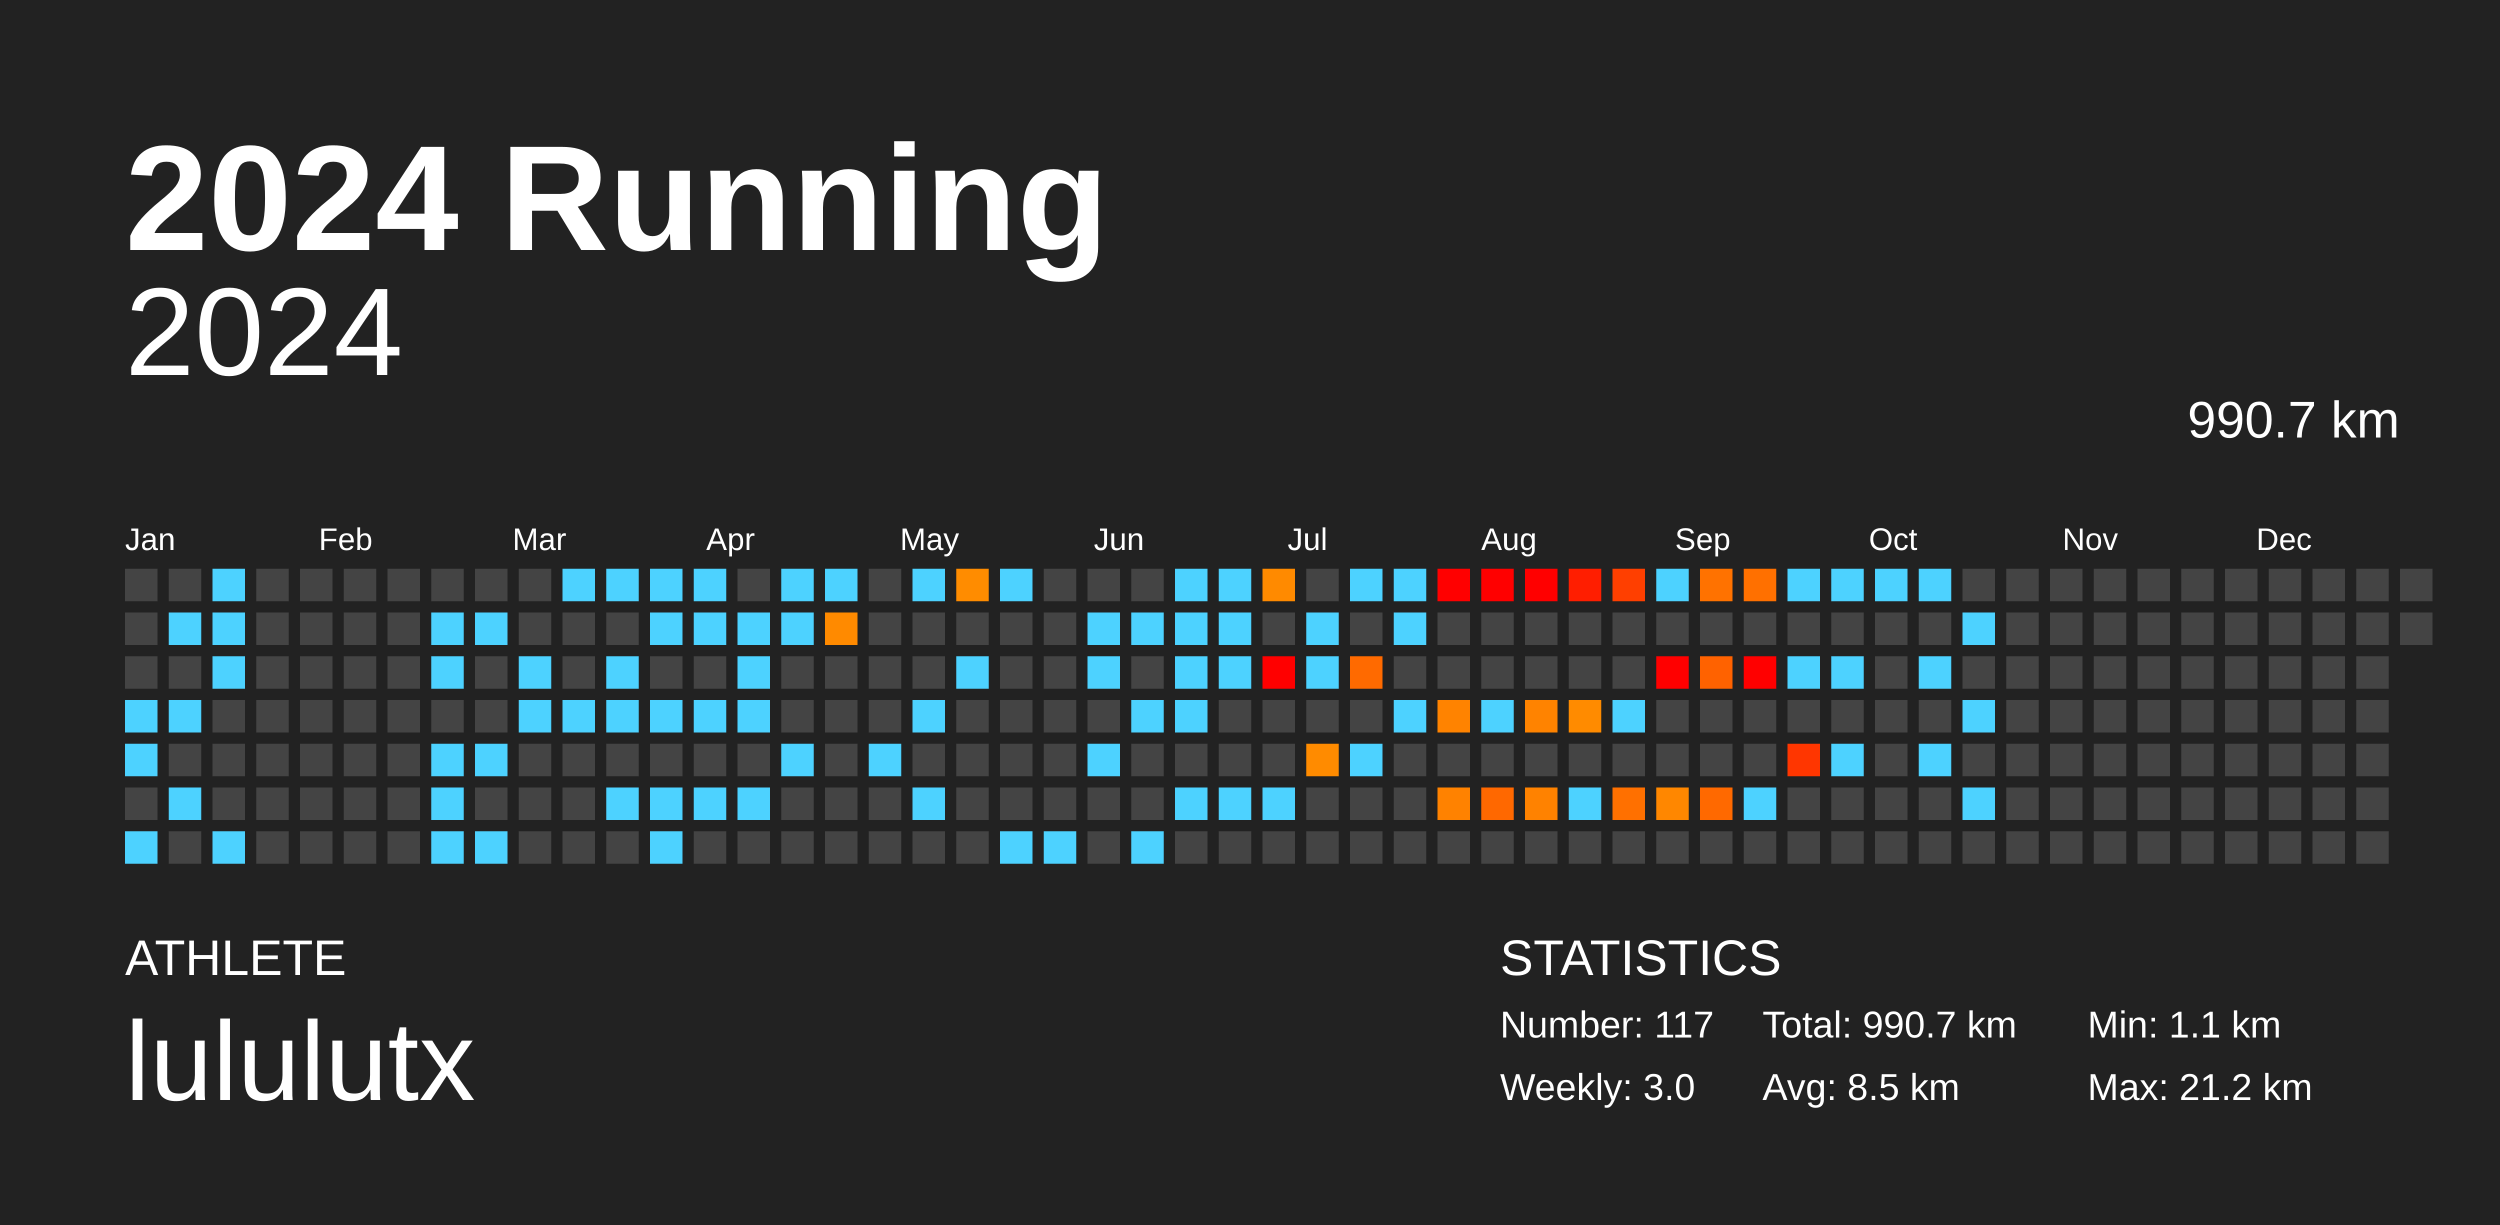
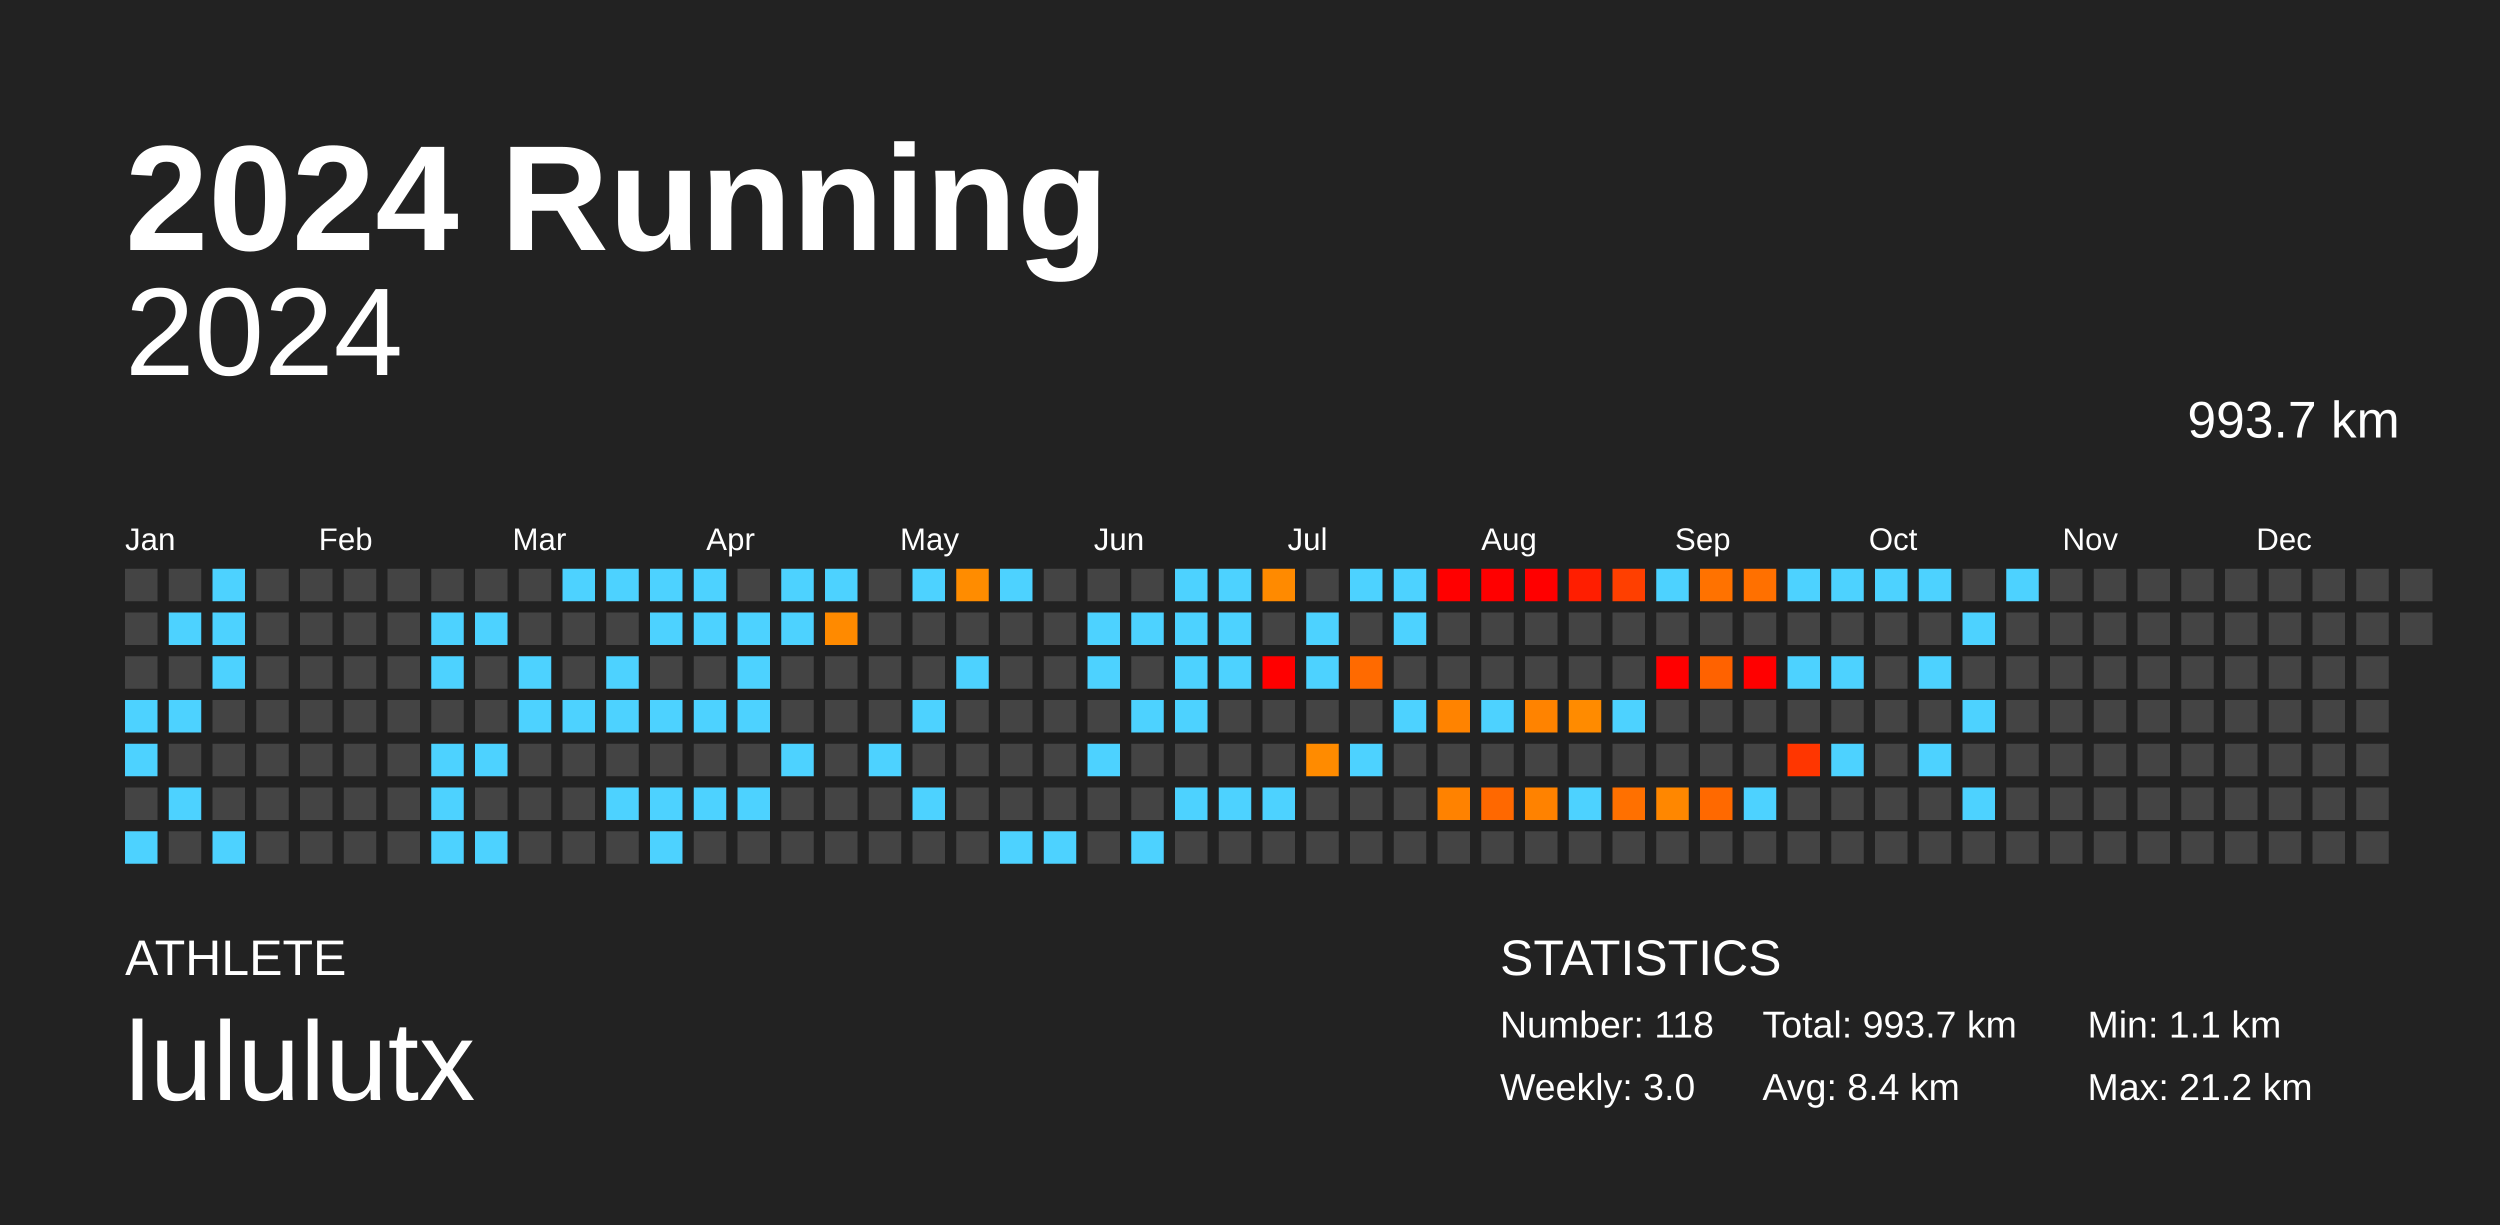
<svg xmlns="http://www.w3.org/2000/svg" baseProfile="full" height="98mm" version="1.1" viewBox="0,0,200,98" width="200mm">
  <defs />
  <rect fill="#222222" height="98" width="200" x="0" y="0" />
  <text fill="#FFFFFF" style="font-size:12px; font-family:Arial; font-weight:bold;" x="10" y="20">2024 Running</text>
  <text fill="#FFFFFF" style="font-size:4px; font-family:Arial" x="10" y="78">ATHLETE</text>
  <text fill="#FFFFFF" style="font-size:9px; font-family:Arial" x="10" y="88">lululutx</text>
  <text fill="#FFFFFF" style="font-size:4px; font-family:Arial" x="120" y="78">STATISTICS</text>
-   <text fill="#FFFFFF" style="font-size:3px; font-family:Arial" x="120" y="83">Number: 117</text>
+   <text fill="#FFFFFF" style="font-size:3px; font-family:Arial" x="120" y="83">Number: 118</text>
  <text fill="#FFFFFF" style="font-size:3px; font-family:Arial" x="120" y="88">Weekly: 3.0</text>
-   <text fill="#FFFFFF" style="font-size:3px; font-family:Arial" x="141" y="83">Total: 990.7 km</text>
-   <text fill="#FFFFFF" style="font-size:3px; font-family:Arial" x="141" y="88">Avg: 8.5 km</text>
+   <text fill="#FFFFFF" style="font-size:3px; font-family:Arial" x="141" y="83">Total: 993.7 km</text>
+   <text fill="#FFFFFF" style="font-size:3px; font-family:Arial" x="141" y="88">Avg: 8.4 km</text>
  <text fill="#FFFFFF" style="font-size:3px; font-family:Arial" x="167" y="83">Min: 1.1 km</text>
  <text fill="#FFFFFF" style="font-size:3px; font-family:Arial" x="167" y="88">Max: 21.2 km</text>
  <text alignment-baseline="hanging" fill="#FFFFFF" style="font-size:10.0px; font-family:Arial;" x="10" y="30">2024</text>
-   <text alignment-baseline="hanging" fill="#FFFFFF" style="font-size:4.125px; font-family:Arial;" x="175" y="35">990.7 km</text>
+   <text alignment-baseline="hanging" fill="#FFFFFF" style="font-size:4.125px; font-family:Arial;" x="175" y="35">993.7 km</text>
  <text fill="#FFFFFF" style="font-size:2.5px; font-family:Arial" x="10.0" y="44">Jan</text>
  <text fill="#FFFFFF" style="font-size:2.5px; font-family:Arial" x="25.5" y="44">Feb</text>
  <text fill="#FFFFFF" style="font-size:2.5px; font-family:Arial" x="41.0" y="44">Mar</text>
  <text fill="#FFFFFF" style="font-size:2.5px; font-family:Arial" x="56.5" y="44">Apr</text>
  <text fill="#FFFFFF" style="font-size:2.5px; font-family:Arial" x="72.0" y="44">May</text>
  <text fill="#FFFFFF" style="font-size:2.5px; font-family:Arial" x="87.5" y="44">Jun</text>
  <text fill="#FFFFFF" style="font-size:2.5px; font-family:Arial" x="103.0" y="44">Jul</text>
  <text fill="#FFFFFF" style="font-size:2.5px; font-family:Arial" x="118.5" y="44">Aug</text>
  <text fill="#FFFFFF" style="font-size:2.5px; font-family:Arial" x="134.0" y="44">Sep</text>
  <text fill="#FFFFFF" style="font-size:2.5px; font-family:Arial" x="149.5" y="44">Oct</text>
  <text fill="#FFFFFF" style="font-size:2.5px; font-family:Arial" x="165.0" y="44">Nov</text>
  <text fill="#FFFFFF" style="font-size:2.5px; font-family:Arial" x="180.5" y="44">Dec</text>
  <rect fill="#444444" height="2.6" width="2.6" x="10.0" y="45.5" />
  <rect fill="#444444" height="2.6" width="2.6" x="10.0" y="49.0" />
  <rect fill="#444444" height="2.6" width="2.6" x="10.0" y="52.5" />
  <rect fill="#4dd2ff" height="2.6" width="2.6" x="10.0" y="56.0" />
  <rect fill="#4dd2ff" height="2.6" width="2.6" x="10.0" y="59.5" />
  <rect fill="#444444" height="2.6" width="2.6" x="10.0" y="63.0" />
  <rect fill="#4dd2ff" height="2.6" width="2.6" x="10.0" y="66.5" />
  <rect fill="#444444" height="2.6" width="2.6" x="13.5" y="45.5" />
  <rect fill="#4dd2ff" height="2.6" width="2.6" x="13.5" y="49.0" />
  <rect fill="#444444" height="2.6" width="2.6" x="13.5" y="52.5" />
  <rect fill="#4dd2ff" height="2.6" width="2.6" x="13.5" y="56.0" />
  <rect fill="#444444" height="2.6" width="2.6" x="13.5" y="59.5" />
  <rect fill="#4dd2ff" height="2.6" width="2.6" x="13.5" y="63.0" />
  <rect fill="#444444" height="2.6" width="2.6" x="13.5" y="66.5" />
  <rect fill="#4dd2ff" height="2.6" width="2.6" x="17.0" y="45.5" />
  <rect fill="#4dd2ff" height="2.6" width="2.6" x="17.0" y="49.0" />
  <rect fill="#4dd2ff" height="2.6" width="2.6" x="17.0" y="52.5" />
  <rect fill="#444444" height="2.6" width="2.6" x="17.0" y="56.0" />
  <rect fill="#444444" height="2.6" width="2.6" x="17.0" y="59.5" />
  <rect fill="#444444" height="2.6" width="2.6" x="17.0" y="63.0" />
  <rect fill="#4dd2ff" height="2.6" width="2.6" x="17.0" y="66.5" />
  <rect fill="#444444" height="2.6" width="2.6" x="20.5" y="45.5" />
  <rect fill="#444444" height="2.6" width="2.6" x="20.5" y="49.0" />
  <rect fill="#444444" height="2.6" width="2.6" x="20.5" y="52.5" />
  <rect fill="#444444" height="2.6" width="2.6" x="20.5" y="56.0" />
  <rect fill="#444444" height="2.6" width="2.6" x="20.5" y="59.5" />
  <rect fill="#444444" height="2.6" width="2.6" x="20.5" y="63.0" />
  <rect fill="#444444" height="2.6" width="2.6" x="20.5" y="66.5" />
  <rect fill="#444444" height="2.6" width="2.6" x="24.0" y="45.5" />
  <rect fill="#444444" height="2.6" width="2.6" x="24.0" y="49.0" />
  <rect fill="#444444" height="2.6" width="2.6" x="24.0" y="52.5" />
  <rect fill="#444444" height="2.6" width="2.6" x="24.0" y="56.0" />
  <rect fill="#444444" height="2.6" width="2.6" x="24.0" y="59.5" />
  <rect fill="#444444" height="2.6" width="2.6" x="24.0" y="63.0" />
  <rect fill="#444444" height="2.6" width="2.6" x="24.0" y="66.5" />
  <rect fill="#444444" height="2.6" width="2.6" x="27.5" y="45.5" />
  <rect fill="#444444" height="2.6" width="2.6" x="27.5" y="49.0" />
  <rect fill="#444444" height="2.6" width="2.6" x="27.5" y="52.5" />
  <rect fill="#444444" height="2.6" width="2.6" x="27.5" y="56.0" />
  <rect fill="#444444" height="2.6" width="2.6" x="27.5" y="59.5" />
  <rect fill="#444444" height="2.6" width="2.6" x="27.5" y="63.0" />
  <rect fill="#444444" height="2.6" width="2.6" x="27.5" y="66.5" />
  <rect fill="#444444" height="2.6" width="2.6" x="31.0" y="45.5" />
  <rect fill="#444444" height="2.6" width="2.6" x="31.0" y="49.0" />
  <rect fill="#444444" height="2.6" width="2.6" x="31.0" y="52.5" />
  <rect fill="#444444" height="2.6" width="2.6" x="31.0" y="56.0" />
  <rect fill="#444444" height="2.6" width="2.6" x="31.0" y="59.5" />
  <rect fill="#444444" height="2.6" width="2.6" x="31.0" y="63.0" />
  <rect fill="#444444" height="2.6" width="2.6" x="31.0" y="66.5" />
  <rect fill="#444444" height="2.6" width="2.6" x="34.5" y="45.5" />
  <rect fill="#4dd2ff" height="2.6" width="2.6" x="34.5" y="49.0" />
  <rect fill="#4dd2ff" height="2.6" width="2.6" x="34.5" y="52.5" />
  <rect fill="#444444" height="2.6" width="2.6" x="34.5" y="56.0" />
  <rect fill="#4dd2ff" height="2.6" width="2.6" x="34.5" y="59.5" />
  <rect fill="#4dd2ff" height="2.6" width="2.6" x="34.5" y="63.0" />
  <rect fill="#4dd2ff" height="2.6" width="2.6" x="34.5" y="66.5" />
  <rect fill="#444444" height="2.6" width="2.6" x="38.0" y="45.5" />
  <rect fill="#4dd2ff" height="2.6" width="2.6" x="38.0" y="49.0" />
  <rect fill="#444444" height="2.6" width="2.6" x="38.0" y="52.5" />
  <rect fill="#444444" height="2.6" width="2.6" x="38.0" y="56.0" />
  <rect fill="#4dd2ff" height="2.6" width="2.6" x="38.0" y="59.5" />
  <rect fill="#444444" height="2.6" width="2.6" x="38.0" y="63.0" />
  <rect fill="#4dd2ff" height="2.6" width="2.6" x="38.0" y="66.5" />
  <rect fill="#444444" height="2.6" width="2.6" x="41.5" y="45.5" />
  <rect fill="#444444" height="2.6" width="2.6" x="41.5" y="49.0" />
  <rect fill="#4dd2ff" height="2.6" width="2.6" x="41.5" y="52.5" />
  <rect fill="#4dd2ff" height="2.6" width="2.6" x="41.5" y="56.0" />
  <rect fill="#444444" height="2.6" width="2.6" x="41.5" y="59.5" />
  <rect fill="#444444" height="2.6" width="2.6" x="41.5" y="63.0" />
  <rect fill="#444444" height="2.6" width="2.6" x="41.5" y="66.5" />
  <rect fill="#4dd2ff" height="2.6" width="2.6" x="45.0" y="45.5" />
  <rect fill="#444444" height="2.6" width="2.6" x="45.0" y="49.0" />
  <rect fill="#444444" height="2.6" width="2.6" x="45.0" y="52.5" />
  <rect fill="#4dd2ff" height="2.6" width="2.6" x="45.0" y="56.0" />
  <rect fill="#444444" height="2.6" width="2.6" x="45.0" y="59.5" />
  <rect fill="#444444" height="2.6" width="2.6" x="45.0" y="63.0" />
  <rect fill="#444444" height="2.6" width="2.6" x="45.0" y="66.5" />
  <rect fill="#4dd2ff" height="2.6" width="2.6" x="48.5" y="45.5" />
  <rect fill="#444444" height="2.6" width="2.6" x="48.5" y="49.0" />
  <rect fill="#4dd2ff" height="2.6" width="2.6" x="48.5" y="52.5" />
  <rect fill="#4dd2ff" height="2.6" width="2.6" x="48.5" y="56.0" />
  <rect fill="#444444" height="2.6" width="2.6" x="48.5" y="59.5" />
  <rect fill="#4dd2ff" height="2.6" width="2.6" x="48.5" y="63.0" />
  <rect fill="#444444" height="2.6" width="2.6" x="48.5" y="66.5" />
  <rect fill="#4dd2ff" height="2.6" width="2.6" x="52.0" y="45.5" />
  <rect fill="#4dd2ff" height="2.6" width="2.6" x="52.0" y="49.0" />
  <rect fill="#444444" height="2.6" width="2.6" x="52.0" y="52.5" />
  <rect fill="#4dd2ff" height="2.6" width="2.6" x="52.0" y="56.0" />
  <rect fill="#444444" height="2.6" width="2.6" x="52.0" y="59.5" />
  <rect fill="#4dd2ff" height="2.6" width="2.6" x="52.0" y="63.0" />
  <rect fill="#4dd2ff" height="2.6" width="2.6" x="52.0" y="66.5" />
  <rect fill="#4dd2ff" height="2.6" width="2.6" x="55.5" y="45.5" />
  <rect fill="#4dd2ff" height="2.6" width="2.6" x="55.5" y="49.0" />
  <rect fill="#444444" height="2.6" width="2.6" x="55.5" y="52.5" />
  <rect fill="#4dd2ff" height="2.6" width="2.6" x="55.5" y="56.0" />
  <rect fill="#444444" height="2.6" width="2.6" x="55.5" y="59.5" />
  <rect fill="#4dd2ff" height="2.6" width="2.6" x="55.5" y="63.0" />
  <rect fill="#444444" height="2.6" width="2.6" x="55.5" y="66.5" />
  <rect fill="#444444" height="2.6" width="2.6" x="59.0" y="45.5" />
  <rect fill="#4dd2ff" height="2.6" width="2.6" x="59.0" y="49.0" />
  <rect fill="#4dd2ff" height="2.6" width="2.6" x="59.0" y="52.5" />
  <rect fill="#4dd2ff" height="2.6" width="2.6" x="59.0" y="56.0" />
  <rect fill="#444444" height="2.6" width="2.6" x="59.0" y="59.5" />
  <rect fill="#4dd2ff" height="2.6" width="2.6" x="59.0" y="63.0" />
  <rect fill="#444444" height="2.6" width="2.6" x="59.0" y="66.5" />
  <rect fill="#4dd2ff" height="2.6" width="2.6" x="62.5" y="45.5" />
  <rect fill="#4dd2ff" height="2.6" width="2.6" x="62.5" y="49.0" />
  <rect fill="#444444" height="2.6" width="2.6" x="62.5" y="52.5" />
  <rect fill="#444444" height="2.6" width="2.6" x="62.5" y="56.0" />
  <rect fill="#4dd2ff" height="2.6" width="2.6" x="62.5" y="59.5" />
  <rect fill="#444444" height="2.6" width="2.6" x="62.5" y="63.0" />
  <rect fill="#444444" height="2.6" width="2.6" x="62.5" y="66.5" />
  <rect fill="#4dd2ff" height="2.6" width="2.6" x="66.0" y="45.5" />
  <rect fill="#ff8a00" height="2.6" width="2.6" x="66.0" y="49.0" />
  <rect fill="#444444" height="2.6" width="2.6" x="66.0" y="52.5" />
  <rect fill="#444444" height="2.6" width="2.6" x="66.0" y="56.0" />
  <rect fill="#444444" height="2.6" width="2.6" x="66.0" y="59.5" />
  <rect fill="#444444" height="2.6" width="2.6" x="66.0" y="63.0" />
  <rect fill="#444444" height="2.6" width="2.6" x="66.0" y="66.5" />
  <rect fill="#444444" height="2.6" width="2.6" x="69.5" y="45.5" />
  <rect fill="#444444" height="2.6" width="2.6" x="69.5" y="49.0" />
  <rect fill="#444444" height="2.6" width="2.6" x="69.5" y="52.5" />
  <rect fill="#444444" height="2.6" width="2.6" x="69.5" y="56.0" />
  <rect fill="#4dd2ff" height="2.6" width="2.6" x="69.5" y="59.5" />
  <rect fill="#444444" height="2.6" width="2.6" x="69.5" y="63.0" />
  <rect fill="#444444" height="2.6" width="2.6" x="69.5" y="66.5" />
  <rect fill="#4dd2ff" height="2.6" width="2.6" x="73.0" y="45.5" />
  <rect fill="#444444" height="2.6" width="2.6" x="73.0" y="49.0" />
  <rect fill="#444444" height="2.6" width="2.6" x="73.0" y="52.5" />
  <rect fill="#4dd2ff" height="2.6" width="2.6" x="73.0" y="56.0" />
  <rect fill="#444444" height="2.6" width="2.6" x="73.0" y="59.5" />
  <rect fill="#4dd2ff" height="2.6" width="2.6" x="73.0" y="63.0" />
  <rect fill="#444444" height="2.6" width="2.6" x="73.0" y="66.5" />
  <rect fill="#ff8c00" height="2.6" width="2.6" x="76.5" y="45.5" />
  <rect fill="#444444" height="2.6" width="2.6" x="76.5" y="49.0" />
  <rect fill="#4dd2ff" height="2.6" width="2.6" x="76.5" y="52.5" />
  <rect fill="#444444" height="2.6" width="2.6" x="76.5" y="56.0" />
  <rect fill="#444444" height="2.6" width="2.6" x="76.5" y="59.5" />
  <rect fill="#444444" height="2.6" width="2.6" x="76.5" y="63.0" />
  <rect fill="#444444" height="2.6" width="2.6" x="76.5" y="66.5" />
  <rect fill="#4dd2ff" height="2.6" width="2.6" x="80.0" y="45.5" />
  <rect fill="#444444" height="2.6" width="2.6" x="80.0" y="49.0" />
  <rect fill="#444444" height="2.6" width="2.6" x="80.0" y="52.5" />
  <rect fill="#444444" height="2.6" width="2.6" x="80.0" y="56.0" />
  <rect fill="#444444" height="2.6" width="2.6" x="80.0" y="59.5" />
  <rect fill="#444444" height="2.6" width="2.6" x="80.0" y="63.0" />
  <rect fill="#4dd2ff" height="2.6" width="2.6" x="80.0" y="66.5" />
  <rect fill="#444444" height="2.6" width="2.6" x="83.5" y="45.5" />
  <rect fill="#444444" height="2.6" width="2.6" x="83.5" y="49.0" />
  <rect fill="#444444" height="2.6" width="2.6" x="83.5" y="52.5" />
  <rect fill="#444444" height="2.6" width="2.6" x="83.5" y="56.0" />
  <rect fill="#444444" height="2.6" width="2.6" x="83.5" y="59.5" />
  <rect fill="#444444" height="2.6" width="2.6" x="83.5" y="63.0" />
  <rect fill="#4dd2ff" height="2.6" width="2.6" x="83.5" y="66.5" />
  <rect fill="#444444" height="2.6" width="2.6" x="87.0" y="45.5" />
  <rect fill="#4dd2ff" height="2.6" width="2.6" x="87.0" y="49.0" />
  <rect fill="#4dd2ff" height="2.6" width="2.6" x="87.0" y="52.5" />
  <rect fill="#444444" height="2.6" width="2.6" x="87.0" y="56.0" />
  <rect fill="#4dd2ff" height="2.6" width="2.6" x="87.0" y="59.5" />
  <rect fill="#444444" height="2.6" width="2.6" x="87.0" y="63.0" />
  <rect fill="#444444" height="2.6" width="2.6" x="87.0" y="66.5" />
  <rect fill="#444444" height="2.6" width="2.6" x="90.5" y="45.5" />
  <rect fill="#4dd2ff" height="2.6" width="2.6" x="90.5" y="49.0" />
  <rect fill="#444444" height="2.6" width="2.6" x="90.5" y="52.5" />
  <rect fill="#4dd2ff" height="2.6" width="2.6" x="90.5" y="56.0" />
  <rect fill="#444444" height="2.6" width="2.6" x="90.5" y="59.5" />
  <rect fill="#444444" height="2.6" width="2.6" x="90.5" y="63.0" />
  <rect fill="#4dd2ff" height="2.6" width="2.6" x="90.5" y="66.5" />
  <rect fill="#4dd2ff" height="2.6" width="2.6" x="94.0" y="45.5" />
  <rect fill="#4dd2ff" height="2.6" width="2.6" x="94.0" y="49.0" />
  <rect fill="#4dd2ff" height="2.6" width="2.6" x="94.0" y="52.5" />
  <rect fill="#4dd2ff" height="2.6" width="2.6" x="94.0" y="56.0" />
  <rect fill="#444444" height="2.6" width="2.6" x="94.0" y="59.5" />
  <rect fill="#4dd2ff" height="2.6" width="2.6" x="94.0" y="63.0" />
  <rect fill="#444444" height="2.6" width="2.6" x="94.0" y="66.5" />
  <rect fill="#4dd2ff" height="2.6" width="2.6" x="97.5" y="45.5" />
  <rect fill="#4dd2ff" height="2.6" width="2.6" x="97.5" y="49.0" />
  <rect fill="#4dd2ff" height="2.6" width="2.6" x="97.5" y="52.5" />
  <rect fill="#444444" height="2.6" width="2.6" x="97.5" y="56.0" />
  <rect fill="#444444" height="2.6" width="2.6" x="97.5" y="59.5" />
  <rect fill="#4dd2ff" height="2.6" width="2.6" x="97.5" y="63.0" />
  <rect fill="#444444" height="2.6" width="2.6" x="97.5" y="66.5" />
  <rect fill="#ff8a00" height="2.6" width="2.6" x="101.0" y="45.5" />
  <rect fill="#444444" height="2.6" width="2.6" x="101.0" y="49.0" />
  <rect fill="red" height="2.6" width="2.6" x="101.0" y="52.5" />
  <rect fill="#444444" height="2.6" width="2.6" x="101.0" y="56.0" />
  <rect fill="#444444" height="2.6" width="2.6" x="101.0" y="59.5" />
  <rect fill="#4dd2ff" height="2.6" width="2.6" x="101.0" y="63.0" />
  <rect fill="#444444" height="2.6" width="2.6" x="101.0" y="66.5" />
  <rect fill="#444444" height="2.6" width="2.6" x="104.5" y="45.5" />
  <rect fill="#4dd2ff" height="2.6" width="2.6" x="104.5" y="49.0" />
  <rect fill="#4dd2ff" height="2.6" width="2.6" x="104.5" y="52.5" />
  <rect fill="#444444" height="2.6" width="2.6" x="104.5" y="56.0" />
  <rect fill="#ff8b00" height="2.6" width="2.6" x="104.5" y="59.5" />
  <rect fill="#444444" height="2.6" width="2.6" x="104.5" y="63.0" />
  <rect fill="#444444" height="2.6" width="2.6" x="104.5" y="66.5" />
  <rect fill="#4dd2ff" height="2.6" width="2.6" x="108.0" y="45.5" />
  <rect fill="#444444" height="2.6" width="2.6" x="108.0" y="49.0" />
  <rect fill="#ff6a00" height="2.6" width="2.6" x="108.0" y="52.5" />
  <rect fill="#444444" height="2.6" width="2.6" x="108.0" y="56.0" />
  <rect fill="#4dd2ff" height="2.6" width="2.6" x="108.0" y="59.5" />
  <rect fill="#444444" height="2.6" width="2.6" x="108.0" y="63.0" />
  <rect fill="#444444" height="2.6" width="2.6" x="108.0" y="66.5" />
  <rect fill="#4dd2ff" height="2.6" width="2.6" x="111.5" y="45.5" />
  <rect fill="#4dd2ff" height="2.6" width="2.6" x="111.5" y="49.0" />
  <rect fill="#444444" height="2.6" width="2.6" x="111.5" y="52.5" />
  <rect fill="#4dd2ff" height="2.6" width="2.6" x="111.5" y="56.0" />
  <rect fill="#444444" height="2.6" width="2.6" x="111.5" y="59.5" />
  <rect fill="#444444" height="2.6" width="2.6" x="111.5" y="63.0" />
  <rect fill="#444444" height="2.6" width="2.6" x="111.5" y="66.5" />
  <rect fill="red" height="2.6" width="2.6" x="115.0" y="45.5" />
  <rect fill="#444444" height="2.6" width="2.6" x="115.0" y="49.0" />
  <rect fill="#444444" height="2.6" width="2.6" x="115.0" y="52.5" />
  <rect fill="#ff8300" height="2.6" width="2.6" x="115.0" y="56.0" />
  <rect fill="#444444" height="2.6" width="2.6" x="115.0" y="59.5" />
  <rect fill="#ff8200" height="2.6" width="2.6" x="115.0" y="63.0" />
  <rect fill="#444444" height="2.6" width="2.6" x="115.0" y="66.5" />
  <rect fill="red" height="2.6" width="2.6" x="118.5" y="45.5" />
  <rect fill="#444444" height="2.6" width="2.6" x="118.5" y="49.0" />
  <rect fill="#444444" height="2.6" width="2.6" x="118.5" y="52.5" />
  <rect fill="#4dd2ff" height="2.6" width="2.6" x="118.5" y="56.0" />
  <rect fill="#444444" height="2.6" width="2.6" x="118.5" y="59.5" />
  <rect fill="#ff6800" height="2.6" width="2.6" x="118.5" y="63.0" />
  <rect fill="#444444" height="2.6" width="2.6" x="118.5" y="66.5" />
  <rect fill="red" height="2.6" width="2.6" x="122.0" y="45.5" />
  <rect fill="#444444" height="2.6" width="2.6" x="122.0" y="49.0" />
  <rect fill="#444444" height="2.6" width="2.6" x="122.0" y="52.5" />
  <rect fill="#ff8300" height="2.6" width="2.6" x="122.0" y="56.0" />
  <rect fill="#444444" height="2.6" width="2.6" x="122.0" y="59.5" />
  <rect fill="#ff8200" height="2.6" width="2.6" x="122.0" y="63.0" />
  <rect fill="#444444" height="2.6" width="2.6" x="122.0" y="66.5" />
  <rect fill="#ff1e00" height="2.6" width="2.6" x="125.5" y="45.5" />
  <rect fill="#444444" height="2.6" width="2.6" x="125.5" y="49.0" />
  <rect fill="#444444" height="2.6" width="2.6" x="125.5" y="52.5" />
  <rect fill="#ff8b00" height="2.6" width="2.6" x="125.5" y="56.0" />
  <rect fill="#444444" height="2.6" width="2.6" x="125.5" y="59.5" />
  <rect fill="#4dd2ff" height="2.6" width="2.6" x="125.5" y="63.0" />
  <rect fill="#444444" height="2.6" width="2.6" x="125.5" y="66.5" />
  <rect fill="#ff3f00" height="2.6" width="2.6" x="129.0" y="45.5" />
  <rect fill="#444444" height="2.6" width="2.6" x="129.0" y="49.0" />
  <rect fill="#444444" height="2.6" width="2.6" x="129.0" y="52.5" />
  <rect fill="#4dd2ff" height="2.6" width="2.6" x="129.0" y="56.0" />
  <rect fill="#444444" height="2.6" width="2.6" x="129.0" y="59.5" />
  <rect fill="#ff7000" height="2.6" width="2.6" x="129.0" y="63.0" />
  <rect fill="#444444" height="2.6" width="2.6" x="129.0" y="66.5" />
  <rect fill="#4dd2ff" height="2.6" width="2.6" x="132.5" y="45.5" />
  <rect fill="#444444" height="2.6" width="2.6" x="132.5" y="49.0" />
  <rect fill="red" height="2.6" width="2.6" x="132.5" y="52.5" />
  <rect fill="#444444" height="2.6" width="2.6" x="132.5" y="56.0" />
  <rect fill="#444444" height="2.6" width="2.6" x="132.5" y="59.5" />
  <rect fill="#ff8700" height="2.6" width="2.6" x="132.5" y="63.0" />
  <rect fill="#444444" height="2.6" width="2.6" x="132.5" y="66.5" />
  <rect fill="#ff7200" height="2.6" width="2.6" x="136.0" y="45.5" />
  <rect fill="#444444" height="2.6" width="2.6" x="136.0" y="49.0" />
  <rect fill="#ff6200" height="2.6" width="2.6" x="136.0" y="52.5" />
  <rect fill="#444444" height="2.6" width="2.6" x="136.0" y="56.0" />
  <rect fill="#444444" height="2.6" width="2.6" x="136.0" y="59.5" />
  <rect fill="#ff6900" height="2.6" width="2.6" x="136.0" y="63.0" />
  <rect fill="#444444" height="2.6" width="2.6" x="136.0" y="66.5" />
  <rect fill="#ff7000" height="2.6" width="2.6" x="139.5" y="45.5" />
  <rect fill="#444444" height="2.6" width="2.6" x="139.5" y="49.0" />
  <rect fill="red" height="2.6" width="2.6" x="139.5" y="52.5" />
  <rect fill="#444444" height="2.6" width="2.6" x="139.5" y="56.0" />
  <rect fill="#444444" height="2.6" width="2.6" x="139.5" y="59.5" />
  <rect fill="#4dd2ff" height="2.6" width="2.6" x="139.5" y="63.0" />
  <rect fill="#444444" height="2.6" width="2.6" x="139.5" y="66.5" />
  <rect fill="#4dd2ff" height="2.6" width="2.6" x="143.0" y="45.5" />
  <rect fill="#444444" height="2.6" width="2.6" x="143.0" y="49.0" />
  <rect fill="#4dd2ff" height="2.6" width="2.6" x="143.0" y="52.5" />
  <rect fill="#444444" height="2.6" width="2.6" x="143.0" y="56.0" />
  <rect fill="#ff3600" height="2.6" width="2.6" x="143.0" y="59.5" />
  <rect fill="#444444" height="2.6" width="2.6" x="143.0" y="63.0" />
  <rect fill="#444444" height="2.6" width="2.6" x="143.0" y="66.5" />
  <rect fill="#4dd2ff" height="2.6" width="2.6" x="146.5" y="45.5" />
  <rect fill="#444444" height="2.6" width="2.6" x="146.5" y="49.0" />
  <rect fill="#4dd2ff" height="2.6" width="2.6" x="146.5" y="52.5" />
  <rect fill="#444444" height="2.6" width="2.6" x="146.5" y="56.0" />
  <rect fill="#4dd2ff" height="2.6" width="2.6" x="146.5" y="59.5" />
  <rect fill="#444444" height="2.6" width="2.6" x="146.5" y="63.0" />
  <rect fill="#444444" height="2.6" width="2.6" x="146.5" y="66.5" />
  <rect fill="#4dd2ff" height="2.6" width="2.6" x="150.0" y="45.5" />
  <rect fill="#444444" height="2.6" width="2.6" x="150.0" y="49.0" />
  <rect fill="#444444" height="2.6" width="2.6" x="150.0" y="52.5" />
  <rect fill="#444444" height="2.6" width="2.6" x="150.0" y="56.0" />
  <rect fill="#444444" height="2.6" width="2.6" x="150.0" y="59.5" />
  <rect fill="#444444" height="2.6" width="2.6" x="150.0" y="63.0" />
  <rect fill="#444444" height="2.6" width="2.6" x="150.0" y="66.5" />
  <rect fill="#4dd2ff" height="2.6" width="2.6" x="153.5" y="45.5" />
  <rect fill="#444444" height="2.6" width="2.6" x="153.5" y="49.0" />
  <rect fill="#4dd2ff" height="2.6" width="2.6" x="153.5" y="52.5" />
  <rect fill="#444444" height="2.6" width="2.6" x="153.5" y="56.0" />
  <rect fill="#4dd2ff" height="2.6" width="2.6" x="153.5" y="59.5" />
  <rect fill="#444444" height="2.6" width="2.6" x="153.5" y="63.0" />
  <rect fill="#444444" height="2.6" width="2.6" x="153.5" y="66.5" />
  <rect fill="#444444" height="2.6" width="2.6" x="157.0" y="45.5" />
  <rect fill="#4dd2ff" height="2.6" width="2.6" x="157.0" y="49.0" />
  <rect fill="#444444" height="2.6" width="2.6" x="157.0" y="52.5" />
  <rect fill="#4dd2ff" height="2.6" width="2.6" x="157.0" y="56.0" />
  <rect fill="#444444" height="2.6" width="2.6" x="157.0" y="59.5" />
  <rect fill="#4dd2ff" height="2.6" width="2.6" x="157.0" y="63.0" />
  <rect fill="#444444" height="2.6" width="2.6" x="157.0" y="66.5" />
-   <rect fill="#444444" height="2.6" width="2.6" x="160.5" y="45.5" />
+   <rect fill="#4dd2ff" height="2.6" width="2.6" x="160.5" y="45.5" />
  <rect fill="#444444" height="2.6" width="2.6" x="160.5" y="49.0" />
  <rect fill="#444444" height="2.6" width="2.6" x="160.5" y="52.5" />
  <rect fill="#444444" height="2.6" width="2.6" x="160.5" y="56.0" />
  <rect fill="#444444" height="2.6" width="2.6" x="160.5" y="59.5" />
  <rect fill="#444444" height="2.6" width="2.6" x="160.5" y="63.0" />
  <rect fill="#444444" height="2.6" width="2.6" x="160.5" y="66.5" />
  <rect fill="#444444" height="2.6" width="2.6" x="164.0" y="45.5" />
  <rect fill="#444444" height="2.6" width="2.6" x="164.0" y="49.0" />
  <rect fill="#444444" height="2.6" width="2.6" x="164.0" y="52.5" />
  <rect fill="#444444" height="2.6" width="2.6" x="164.0" y="56.0" />
  <rect fill="#444444" height="2.6" width="2.6" x="164.0" y="59.5" />
  <rect fill="#444444" height="2.6" width="2.6" x="164.0" y="63.0" />
  <rect fill="#444444" height="2.6" width="2.6" x="164.0" y="66.5" />
  <rect fill="#444444" height="2.6" width="2.6" x="167.5" y="45.5" />
  <rect fill="#444444" height="2.6" width="2.6" x="167.5" y="49.0" />
  <rect fill="#444444" height="2.6" width="2.6" x="167.5" y="52.5" />
  <rect fill="#444444" height="2.6" width="2.6" x="167.5" y="56.0" />
  <rect fill="#444444" height="2.6" width="2.6" x="167.5" y="59.5" />
  <rect fill="#444444" height="2.6" width="2.6" x="167.5" y="63.0" />
  <rect fill="#444444" height="2.6" width="2.6" x="167.5" y="66.5" />
  <rect fill="#444444" height="2.6" width="2.6" x="171.0" y="45.5" />
  <rect fill="#444444" height="2.6" width="2.6" x="171.0" y="49.0" />
  <rect fill="#444444" height="2.6" width="2.6" x="171.0" y="52.5" />
  <rect fill="#444444" height="2.6" width="2.6" x="171.0" y="56.0" />
  <rect fill="#444444" height="2.6" width="2.6" x="171.0" y="59.5" />
  <rect fill="#444444" height="2.6" width="2.6" x="171.0" y="63.0" />
  <rect fill="#444444" height="2.6" width="2.6" x="171.0" y="66.5" />
  <rect fill="#444444" height="2.6" width="2.6" x="174.5" y="45.5" />
  <rect fill="#444444" height="2.6" width="2.6" x="174.5" y="49.0" />
  <rect fill="#444444" height="2.6" width="2.6" x="174.5" y="52.5" />
  <rect fill="#444444" height="2.6" width="2.6" x="174.5" y="56.0" />
  <rect fill="#444444" height="2.6" width="2.6" x="174.5" y="59.5" />
  <rect fill="#444444" height="2.6" width="2.6" x="174.5" y="63.0" />
  <rect fill="#444444" height="2.6" width="2.6" x="174.5" y="66.5" />
  <rect fill="#444444" height="2.6" width="2.6" x="178.0" y="45.5" />
  <rect fill="#444444" height="2.6" width="2.6" x="178.0" y="49.0" />
  <rect fill="#444444" height="2.6" width="2.6" x="178.0" y="52.5" />
  <rect fill="#444444" height="2.6" width="2.6" x="178.0" y="56.0" />
  <rect fill="#444444" height="2.6" width="2.6" x="178.0" y="59.5" />
  <rect fill="#444444" height="2.6" width="2.6" x="178.0" y="63.0" />
  <rect fill="#444444" height="2.6" width="2.6" x="178.0" y="66.5" />
  <rect fill="#444444" height="2.6" width="2.6" x="181.5" y="45.5" />
  <rect fill="#444444" height="2.6" width="2.6" x="181.5" y="49.0" />
  <rect fill="#444444" height="2.6" width="2.6" x="181.5" y="52.5" />
  <rect fill="#444444" height="2.6" width="2.6" x="181.5" y="56.0" />
  <rect fill="#444444" height="2.6" width="2.6" x="181.5" y="59.5" />
  <rect fill="#444444" height="2.6" width="2.6" x="181.5" y="63.0" />
  <rect fill="#444444" height="2.6" width="2.6" x="181.5" y="66.5" />
  <rect fill="#444444" height="2.6" width="2.6" x="185.0" y="45.5" />
  <rect fill="#444444" height="2.6" width="2.6" x="185.0" y="49.0" />
  <rect fill="#444444" height="2.6" width="2.6" x="185.0" y="52.5" />
  <rect fill="#444444" height="2.6" width="2.6" x="185.0" y="56.0" />
  <rect fill="#444444" height="2.6" width="2.6" x="185.0" y="59.5" />
  <rect fill="#444444" height="2.6" width="2.6" x="185.0" y="63.0" />
  <rect fill="#444444" height="2.6" width="2.6" x="185.0" y="66.5" />
  <rect fill="#444444" height="2.6" width="2.6" x="188.5" y="45.5" />
  <rect fill="#444444" height="2.6" width="2.6" x="188.5" y="49.0" />
  <rect fill="#444444" height="2.6" width="2.6" x="188.5" y="52.5" />
  <rect fill="#444444" height="2.6" width="2.6" x="188.5" y="56.0" />
  <rect fill="#444444" height="2.6" width="2.6" x="188.5" y="59.5" />
  <rect fill="#444444" height="2.6" width="2.6" x="188.5" y="63.0" />
  <rect fill="#444444" height="2.6" width="2.6" x="188.5" y="66.5" />
  <rect fill="#444444" height="2.6" width="2.6" x="192.0" y="45.5" />
  <rect fill="#444444" height="2.6" width="2.6" x="192.0" y="49.0" />
</svg>
